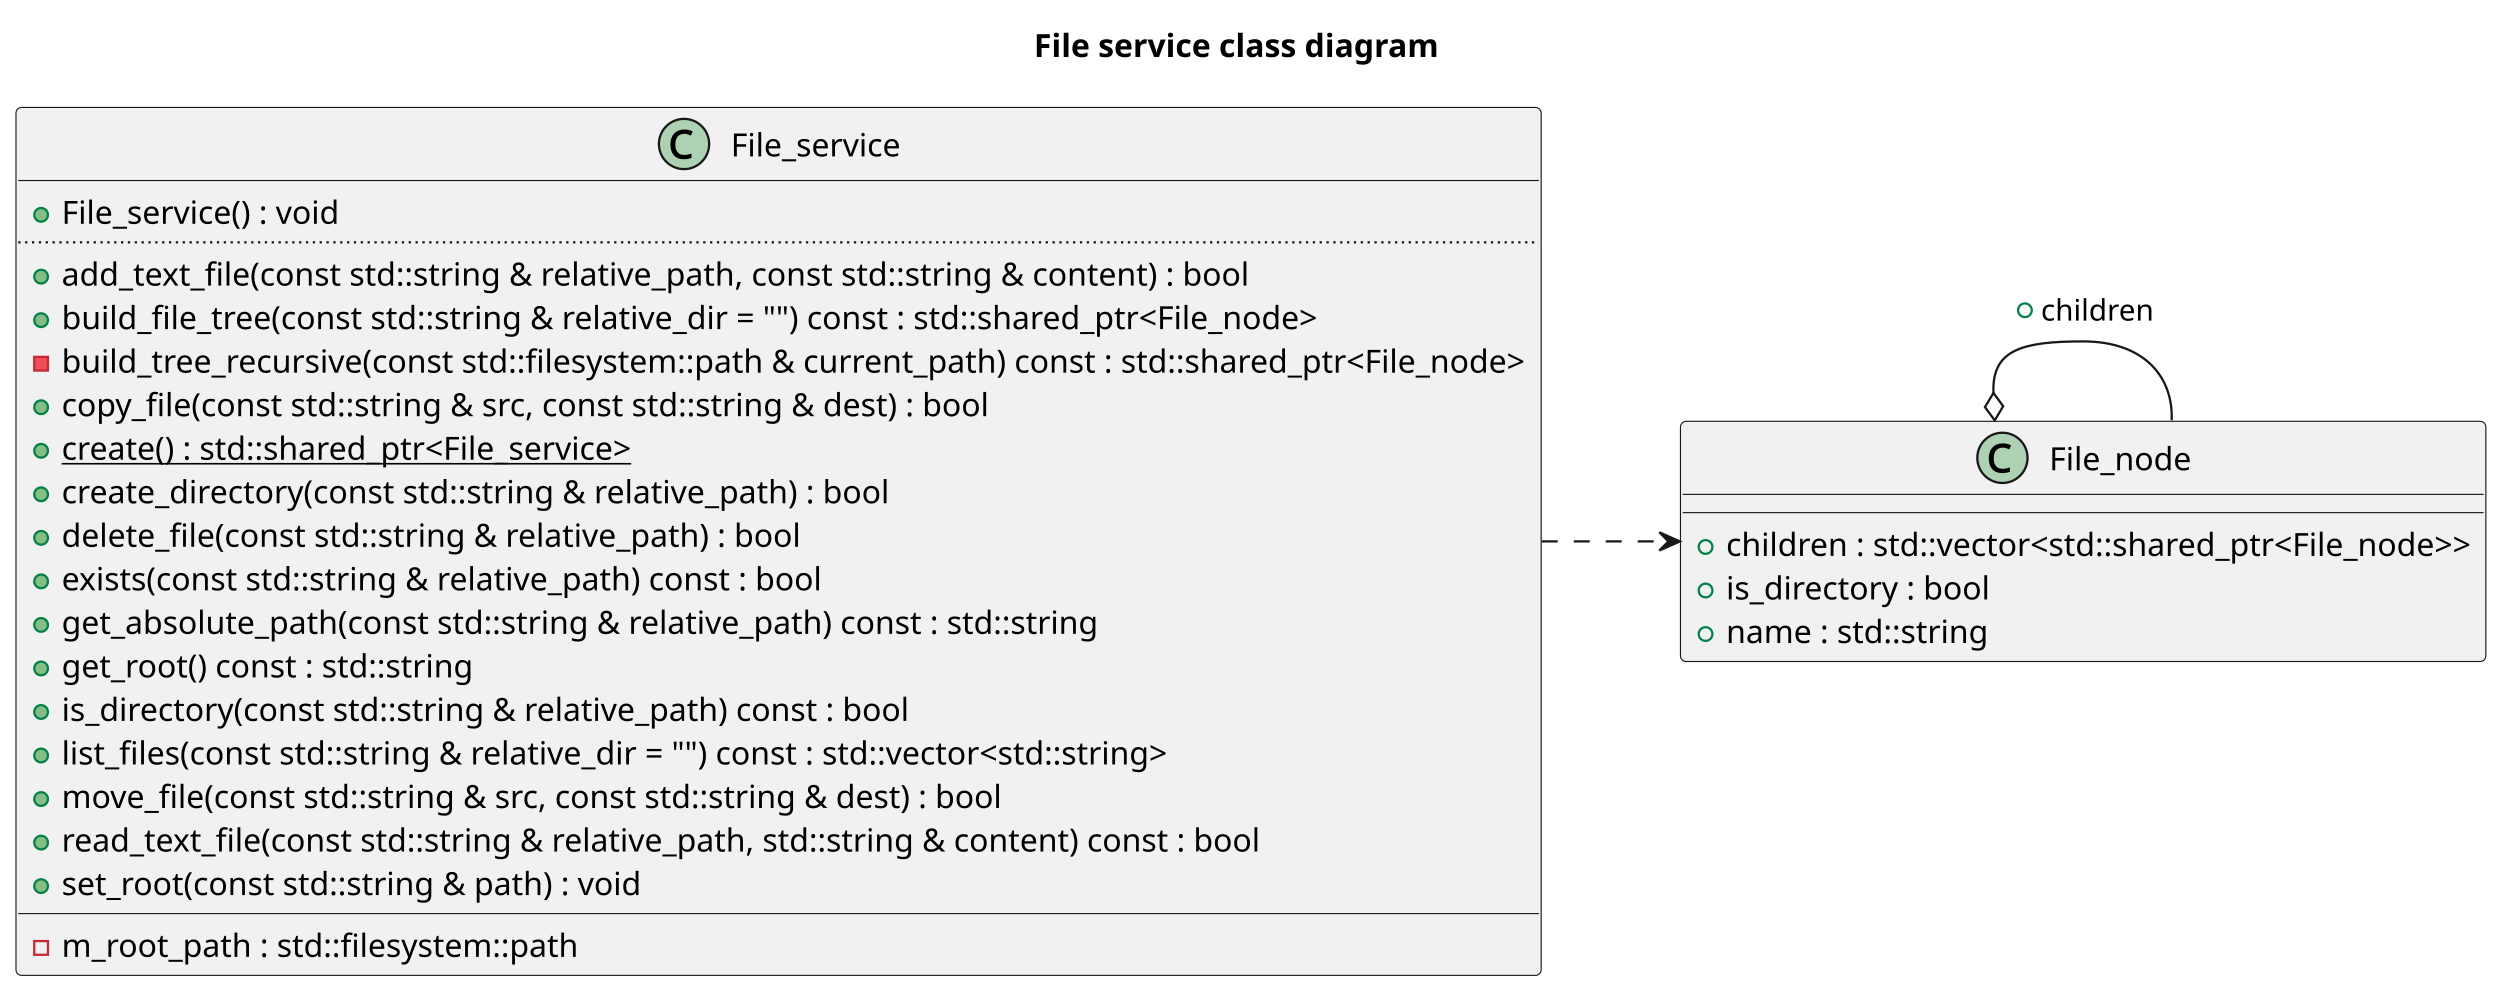
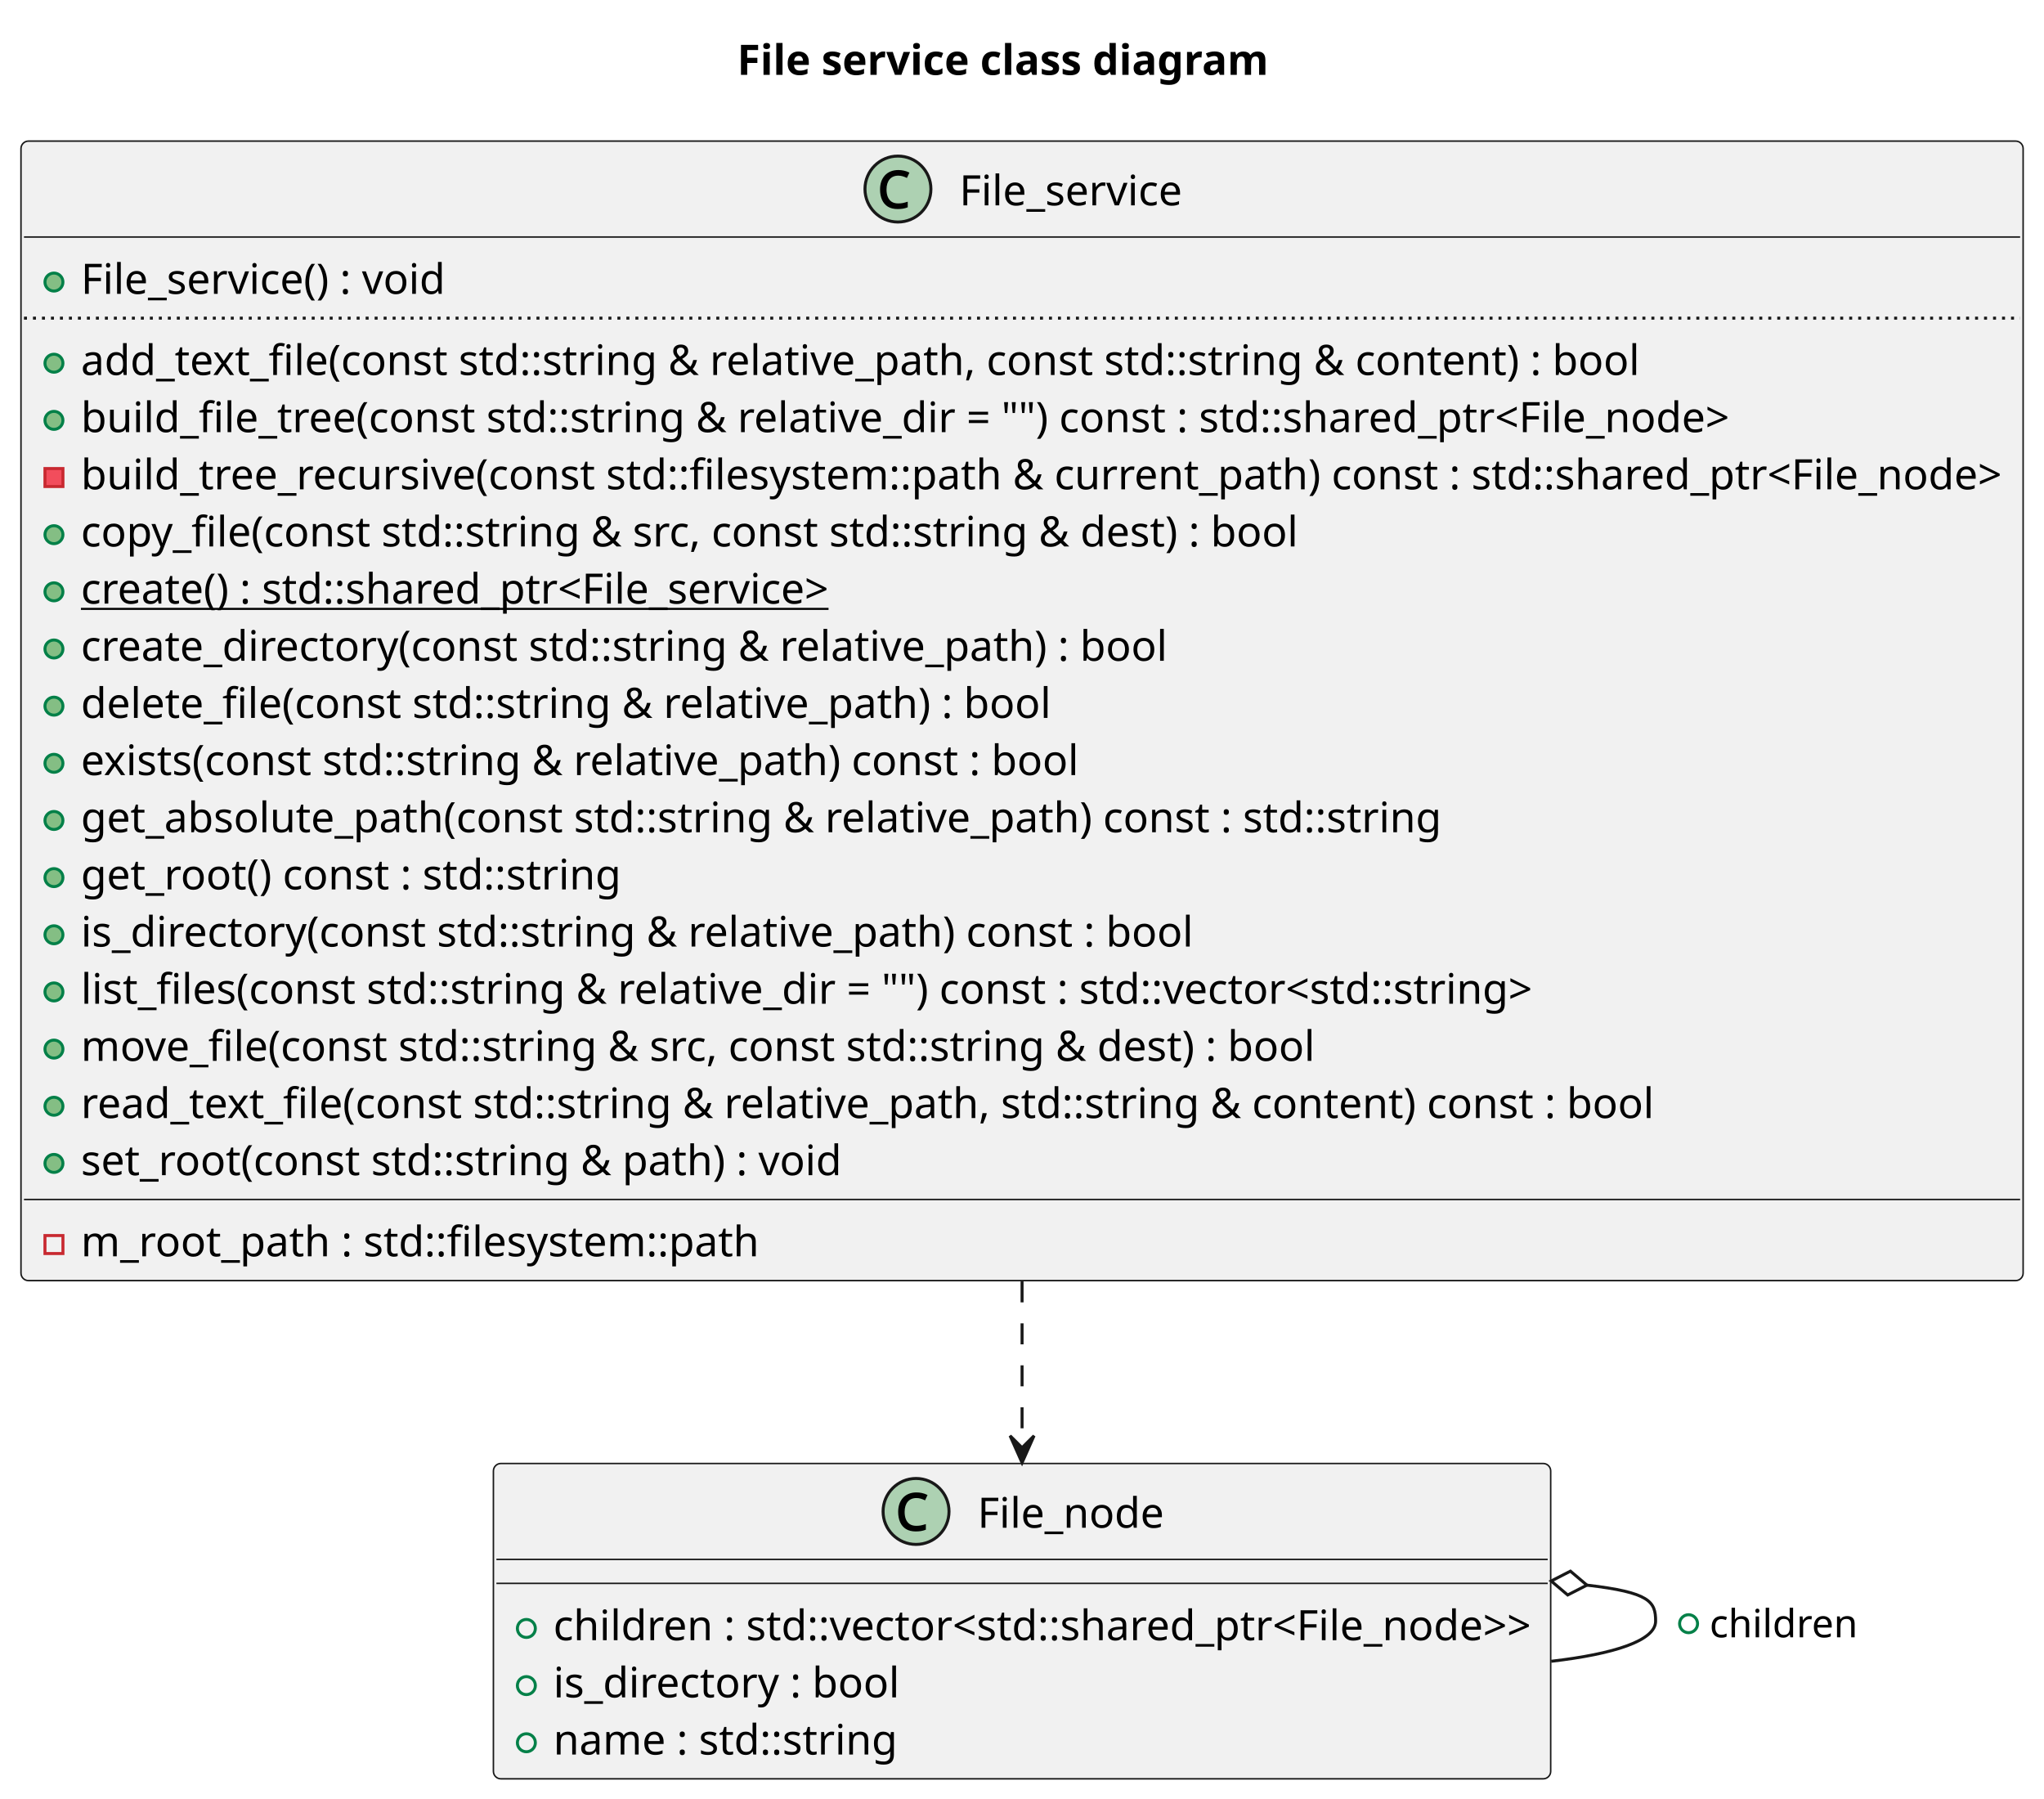
- <svg xmlns="http://www.w3.org/2000/svg" contentStyleType="text/css" data-diagram-type="CLASS" height="434px" preserveAspectRatio="none" style="width:1095px;height:434px;background:#FFFFFF;" version="1.1" viewBox="0 0 1095 434" width="1095px" zoomAndPan="magnify">
+ <svg xmlns="http://www.w3.org/2000/svg" contentStyleType="text/css" data-diagram-type="CLASS" height="600px" preserveAspectRatio="none" style="width:682px;height:600px;background:#FFFFFF;" version="1.1" viewBox="0 0 682 600" width="682px" zoomAndPan="magnify">
  <defs />
  <g>
-     <text fill="#000000" font-family="sans-serif" font-size="14" font-weight="bold" lengthAdjust="spacing" textLength="176.102" x="452.856" y="24.966">File service class diagram</text>
-     <g class="entity" data-entity="C_0011978095187432327002" data-source-line="3" data-uid="ent0002" id="entity_C_0011978095187432327002">
-       <rect fill="#F1F1F1" height="105.204" rx="2.5" ry="2.5" style="stroke:#181818;stroke-width:0.5;" width="352.773" x="736.04" y="184.538" />
-       <ellipse cx="877.062" cy="200.538" fill="#ADD1B2" rx="11" ry="11" style="stroke:#181818;stroke-width:1;" />
-       <path d="M877.171,196.069 Q876.249,196.069 875.515,196.382 Q874.796,196.694 874.296,197.288 Q873.796,197.866 873.515,198.741 Q873.249,199.616 873.249,200.71 Q873.249,202.147 873.687,203.194 Q874.14,204.241 874.983,204.788 Q875.843,205.335 877.155,205.335 Q877.937,205.335 878.624,205.21 Q879.327,205.069 880.327,204.757 L880.327,206.632 Q879.468,206.96 878.702,207.085 Q877.952,207.21 876.937,207.21 Q875.015,207.21 873.702,206.413 Q872.405,205.6 871.749,204.132 Q871.093,202.647 871.093,200.679 Q871.093,199.257 871.483,198.085 Q871.89,196.897 872.671,196.022 Q873.452,195.147 874.593,194.679 Q875.733,194.194 877.202,194.194 Q878.155,194.194 879.046,194.397 Q879.952,194.585 880.89,195.054 L880.062,196.835 Q879.28,196.46 878.624,196.272 Q877.968,196.069 877.171,196.069 Z " fill="#000000" />
-       <text fill="#000000" font-family="sans-serif" font-size="14" lengthAdjust="spacing" textLength="62.23" x="897.562" y="205.97">File_node</text>
-       <line style="stroke:#181818;stroke-width:0.5;" x1="737.04" x2="1087.813" y1="216.538" y2="216.538" />
-       <line style="stroke:#181818;stroke-width:0.5;" x1="737.04" x2="1087.813" y1="224.538" y2="224.538" />
-       <ellipse cx="747.04" cy="239.572" fill="none" rx="3" ry="3" style="stroke:#038048;stroke-width:1;" />
-       <text fill="#000000" font-family="sans-serif" font-size="14" lengthAdjust="spacing" textLength="326.773" x="756.04" y="243.504">children : std::vector&lt;std::shared_ptr&lt;File_node&gt;&gt;</text>
-       <ellipse cx="747.04" cy="258.64" fill="none" rx="3" ry="3" style="stroke:#038048;stroke-width:1;" />
-       <text fill="#000000" font-family="sans-serif" font-size="14" lengthAdjust="spacing" textLength="115.794" x="756.04" y="262.572">is_directory : bool</text>
-       <ellipse cx="747.04" cy="277.708" fill="none" rx="3" ry="3" style="stroke:#038048;stroke-width:1;" />
-       <text fill="#000000" font-family="sans-serif" font-size="14" lengthAdjust="spacing" textLength="114.814" x="756.04" y="281.64">name : std::string</text>
+     <text fill="#000000" font-family="sans-serif" font-size="14" font-weight="bold" lengthAdjust="spacing" textLength="176.102" x="245.968" y="24.966">File service class diagram</text>
+     <g class="entity" data-entity="C_0011978095187432327002" data-source-line="2" data-uid="ent0002" id="entity_C_0011978095187432327002">
+       <rect fill="#F1F1F1" height="105.204" rx="2.5" ry="2.5" style="stroke:#181818;stroke-width:0.5;" width="352.773" x="164.63" y="488.228" />
+       <ellipse cx="305.651" cy="504.228" fill="#ADD1B2" rx="11" ry="11" style="stroke:#181818;stroke-width:1;" />
+       <path d="M305.761,499.759 Q304.839,499.759 304.105,500.072 Q303.386,500.384 302.886,500.978 Q302.386,501.556 302.105,502.431 Q301.839,503.306 301.839,504.4 Q301.839,505.837 302.276,506.884 Q302.73,507.931 303.573,508.478 Q304.433,509.025 305.745,509.025 Q306.526,509.025 307.214,508.9 Q307.917,508.759 308.917,508.447 L308.917,510.322 Q308.058,510.65 307.292,510.775 Q306.542,510.9 305.526,510.9 Q303.605,510.9 302.292,510.103 Q300.995,509.29 300.339,507.822 Q299.683,506.337 299.683,504.368 Q299.683,502.947 300.073,501.775 Q300.48,500.587 301.261,499.712 Q302.042,498.837 303.183,498.368 Q304.323,497.884 305.792,497.884 Q306.745,497.884 307.636,498.087 Q308.542,498.275 309.48,498.743 L308.651,500.525 Q307.87,500.15 307.214,499.962 Q306.558,499.759 305.761,499.759 Z " fill="#000000" />
+       <text fill="#000000" font-family="sans-serif" font-size="14" lengthAdjust="spacing" textLength="62.23" x="326.151" y="509.66">File_node</text>
+       <line style="stroke:#181818;stroke-width:0.5;" x1="165.63" x2="516.403" y1="520.228" y2="520.228" />
+       <line style="stroke:#181818;stroke-width:0.5;" x1="165.63" x2="516.403" y1="528.228" y2="528.228" />
+       <ellipse cx="175.63" cy="543.262" fill="none" rx="3" ry="3" style="stroke:#038048;stroke-width:1;" />
+       <text fill="#000000" font-family="sans-serif" font-size="14" lengthAdjust="spacing" textLength="326.773" x="184.63" y="547.194">children : std::vector&lt;std::shared_ptr&lt;File_node&gt;&gt;</text>
+       <ellipse cx="175.63" cy="562.33" fill="none" rx="3" ry="3" style="stroke:#038048;stroke-width:1;" />
+       <text fill="#000000" font-family="sans-serif" font-size="14" lengthAdjust="spacing" textLength="115.794" x="184.63" y="566.262">is_directory : bool</text>
+       <ellipse cx="175.63" cy="581.398" fill="none" rx="3" ry="3" style="stroke:#038048;stroke-width:1;" />
+       <text fill="#000000" font-family="sans-serif" font-size="14" lengthAdjust="spacing" textLength="114.814" x="184.63" y="585.33">name : std::string</text>
    </g>
-     <g class="entity" data-entity="C_0014223807442212390095" data-source-line="10" data-uid="ent0003" id="entity_C_0014223807442212390095">
+     <g class="entity" data-entity="C_0014223807442212390095" data-source-line="9" data-uid="ent0003" id="entity_C_0014223807442212390095">
      <rect fill="#F1F1F1" height="380.155" rx="2.5" ry="2.5" style="stroke:#181818;stroke-width:0.5;" width="668.038" x="7" y="47.068" />
      <ellipse cx="299.606" cy="63.068" fill="#ADD1B2" rx="11" ry="11" style="stroke:#181818;stroke-width:1;" />
      <path d="M299.715,58.599 Q298.793,58.599 298.059,58.912 Q297.34,59.224 296.84,59.818 Q296.34,60.396 296.059,61.271 Q295.793,62.146 295.793,63.24 Q295.793,64.677 296.231,65.724 Q296.684,66.771 297.528,67.318 Q298.387,67.865 299.7,67.865 Q300.481,67.865 301.168,67.74 Q301.872,67.599 302.872,67.287 L302.872,69.162 Q302.012,69.49 301.247,69.615 Q300.497,69.74 299.481,69.74 Q297.559,69.74 296.247,68.943 Q294.95,68.13 294.293,66.662 Q293.637,65.177 293.637,63.209 Q293.637,61.787 294.028,60.615 Q294.434,59.427 295.215,58.552 Q295.997,57.677 297.137,57.209 Q298.278,56.724 299.747,56.724 Q300.7,56.724 301.59,56.927 Q302.497,57.115 303.434,57.584 L302.606,59.365 Q301.825,58.99 301.168,58.802 Q300.512,58.599 299.715,58.599 Z " fill="#000000" />
      <text fill="#000000" font-family="sans-serif" font-size="14" lengthAdjust="spacing" textLength="74.326" x="320.106" y="68.5">File_service</text>
      <line style="stroke:#181818;stroke-width:0.5;" x1="8" x2="674.038" y1="79.068" y2="79.068" />
      <ellipse cx="18" cy="94.102" fill="#84BE84" rx="3" ry="3" style="stroke:#038048;stroke-width:1;" />
      <text fill="#000000" font-family="sans-serif" font-size="14" lengthAdjust="spacing" textLength="121.561" x="27" y="98.034">File_service() : void</text>
      <line style="stroke:#181818;stroke-width:1;stroke-dasharray:1.0,2.0;" x1="8" x2="674.038" y1="106.136" y2="106.136" />
      <ellipse cx="18" cy="121.17" fill="#84BE84" rx="3" ry="3" style="stroke:#038048;stroke-width:1;" />
      <text fill="#000000" font-family="sans-serif" font-size="14" lengthAdjust="spacing" textLength="520.658" x="27" y="125.102">add_text_file(const std::string &amp; relative_path, const std::string &amp; content) : bool</text>
      <ellipse cx="18" cy="140.238" fill="#84BE84" rx="3" ry="3" style="stroke:#038048;stroke-width:1;" />
      <text fill="#000000" font-family="sans-serif" font-size="14" lengthAdjust="spacing" textLength="550.856" x="27" y="144.17">build_file_tree(const std::string &amp; relative_dir = "") const : std::shared_ptr&lt;File_node&gt;</text>
      <rect fill="#F24D5C" height="6" style="stroke:#C82930;stroke-width:1;" width="6" x="15" y="156.306" />
      <text fill="#000000" font-family="sans-serif" font-size="14" lengthAdjust="spacing" textLength="642.038" x="27" y="163.238">build_tree_recursive(const std::filesystem::path &amp; current_path) const : std::shared_ptr&lt;File_node&gt;</text>
      <ellipse cx="18" cy="178.374" fill="#84BE84" rx="3" ry="3" style="stroke:#038048;stroke-width:1;" />
      <text fill="#000000" font-family="sans-serif" font-size="14" lengthAdjust="spacing" textLength="406.671" x="27" y="182.305">copy_file(const std::string &amp; src, const std::string &amp; dest) : bool</text>
      <ellipse cx="18" cy="197.441" fill="#84BE84" rx="3" ry="3" style="stroke:#038048;stroke-width:1;" />
      <text fill="#000000" font-family="sans-serif" font-size="14" lengthAdjust="spacing" text-decoration="underline" textLength="250.011" x="27" y="201.373">create() : std::shared_ptr&lt;File_service&gt;</text>
      <ellipse cx="18" cy="216.509" fill="#84BE84" rx="3" ry="3" style="stroke:#038048;stroke-width:1;" />
      <text fill="#000000" font-family="sans-serif" font-size="14" lengthAdjust="spacing" textLength="363.341" x="27" y="220.441">create_directory(const std::string &amp; relative_path) : bool</text>
      <ellipse cx="18" cy="235.577" fill="#84BE84" rx="3" ry="3" style="stroke:#038048;stroke-width:1;" />
      <text fill="#000000" font-family="sans-serif" font-size="14" lengthAdjust="spacing" textLength="323.973" x="27" y="239.509">delete_file(const std::string &amp; relative_path) : bool</text>
      <ellipse cx="18" cy="254.645" fill="#84BE84" rx="3" ry="3" style="stroke:#038048;stroke-width:1;" />
      <text fill="#000000" font-family="sans-serif" font-size="14" lengthAdjust="spacing" textLength="333.479" x="27" y="258.577">exists(const std::string &amp; relative_path) const : bool</text>
      <ellipse cx="18" cy="273.713" fill="#84BE84" rx="3" ry="3" style="stroke:#038048;stroke-width:1;" />
      <text fill="#000000" font-family="sans-serif" font-size="14" lengthAdjust="spacing" textLength="454.242" x="27" y="277.645">get_absolute_path(const std::string &amp; relative_path) const : std::string</text>
      <ellipse cx="18" cy="292.781" fill="#84BE84" rx="3" ry="3" style="stroke:#038048;stroke-width:1;" />
      <text fill="#000000" font-family="sans-serif" font-size="14" lengthAdjust="spacing" textLength="180.515" x="27" y="296.713">get_root() const : std::string</text>
      <ellipse cx="18" cy="311.849" fill="#84BE84" rx="3" ry="3" style="stroke:#038048;stroke-width:1;" />
      <text fill="#000000" font-family="sans-serif" font-size="14" lengthAdjust="spacing" textLength="371.699" x="27" y="315.781">is_directory(const std::string &amp; relative_path) const : bool</text>
      <ellipse cx="18" cy="330.917" fill="#84BE84" rx="3" ry="3" style="stroke:#038048;stroke-width:1;" />
      <text fill="#000000" font-family="sans-serif" font-size="14" lengthAdjust="spacing" textLength="484.538" x="27" y="334.849">list_files(const std::string &amp; relative_dir = "") const : std::vector&lt;std::string&gt;</text>
      <ellipse cx="18" cy="349.985" fill="#84BE84" rx="3" ry="3" style="stroke:#038048;stroke-width:1;" />
      <text fill="#000000" font-family="sans-serif" font-size="14" lengthAdjust="spacing" textLength="412.298" x="27" y="353.917">move_file(const std::string &amp; src, const std::string &amp; dest) : bool</text>
      <ellipse cx="18" cy="369.053" fill="#84BE84" rx="3" ry="3" style="stroke:#038048;stroke-width:1;" />
      <text fill="#000000" font-family="sans-serif" font-size="14" lengthAdjust="spacing" textLength="525.726" x="27" y="372.985">read_text_file(const std::string &amp; relative_path, std::string &amp; content) const : bool</text>
      <ellipse cx="18" cy="388.121" fill="#84BE84" rx="3" ry="3" style="stroke:#038048;stroke-width:1;" />
      <text fill="#000000" font-family="sans-serif" font-size="14" lengthAdjust="spacing" textLength="254.113" x="27" y="392.053">set_root(const std::string &amp; path) : void</text>
      <line style="stroke:#181818;stroke-width:0.5;" x1="8" x2="674.038" y1="400.155" y2="400.155" />
      <rect fill="none" height="6" style="stroke:#C82930;stroke-width:1;" width="6" x="15" y="412.188" />
      <text fill="#000000" font-family="sans-serif" font-size="14" lengthAdjust="spacing" textLength="226.575" x="27" y="419.12">m_root_path : std::filesystem::path</text>
    </g>
-     <g class="link" data-entity-1="C_0011978095187432327002" data-entity-2="C_0011978095187432327002" data-source-line="32" data-uid="lnk4" id="link_C_0011978095187432327002_C_0011978095187432327002">
-       <path codeLine="32" d="M873.147,172.119 C872.317,153.079 885.76,149.538 912.42,149.538 C939.09,149.538 952.01,165.068 951.18,184.108" fill="none" id="C_0011978095187432327002-backto-C_0011978095187432327002" style="stroke:#181818;stroke-width:1;" />
-       <polygon fill="none" points="873.67,184.108,877.405,177.939,873.147,172.119,869.413,178.288,873.67,184.108" style="stroke:#181818;stroke-width:1;" />
-       <ellipse cx="886.92" cy="135.891" fill="none" rx="3" ry="3" style="stroke:#038048;stroke-width:1;" />
-       <text fill="#000000" font-family="sans-serif" font-size="13" lengthAdjust="spacing" textLength="49.712" x="893.92" y="140.435">children</text>
+     <g class="link" data-entity-1="C_0011978095187432327002" data-entity-2="C_0011978095187432327002" data-source-line="31" data-uid="lnk4" id="link_C_0011978095187432327002_C_0011978095187432327002">
+       <path codeLine="31" d="M529.491,528.813 C550.561,531.243 552.41,534.338 552.41,540.828 C552.41,547.318 538.64,551.778 517.57,554.218" fill="none" id="C_0011978095187432327002-backto-C_0011978095187432327002" style="stroke:#181818;stroke-width:1;" />
+       <polygon fill="none" points="517.57,527.438,523.072,532.099,529.491,528.813,523.989,524.152,517.57,527.438" style="stroke:#181818;stroke-width:1;" />
+       <ellipse cx="563.41" cy="541.681" fill="none" rx="3" ry="3" style="stroke:#038048;stroke-width:1;" />
+       <text fill="#000000" font-family="sans-serif" font-size="13" lengthAdjust="spacing" textLength="49.712" x="570.41" y="546.225">children</text>
    </g>
-     <g class="link" data-entity-1="C_0014223807442212390095" data-entity-2="C_0011978095187432327002" data-source-line="33" data-uid="lnk5" id="link_C_0014223807442212390095_C_0011978095187432327002">
-       <path codeLine="33" d="M675.3,237.138 C695.96,237.138 710.27,237.138 729.77,237.138" fill="none" id="C_0014223807442212390095-to-C_0011978095187432327002" style="stroke:#181818;stroke-width:1;stroke-dasharray:7.0,7.0;" />
-       <polygon fill="#181818" points="735.77,237.138,726.77,233.138,730.77,237.138,726.77,241.138,735.77,237.138" style="stroke:#181818;stroke-width:1;" />
+     <g class="link" data-entity-1="C_0014223807442212390095" data-entity-2="C_0011978095187432327002" data-source-line="32" data-uid="lnk5" id="link_C_0014223807442212390095_C_0011978095187432327002">
+       <path codeLine="32" d="M341.02,427.488 C341.02,449.508 341.02,464.358 341.02,481.978" fill="none" id="C_0014223807442212390095-to-C_0011978095187432327002" style="stroke:#181818;stroke-width:1;stroke-dasharray:7.0,7.0;" />
+       <polygon fill="#181818" points="341.02,487.978,345.02,478.978,341.02,482.978,337.02,478.978,341.02,487.978" style="stroke:#181818;stroke-width:1;" />
    </g>
  </g>
</svg>
